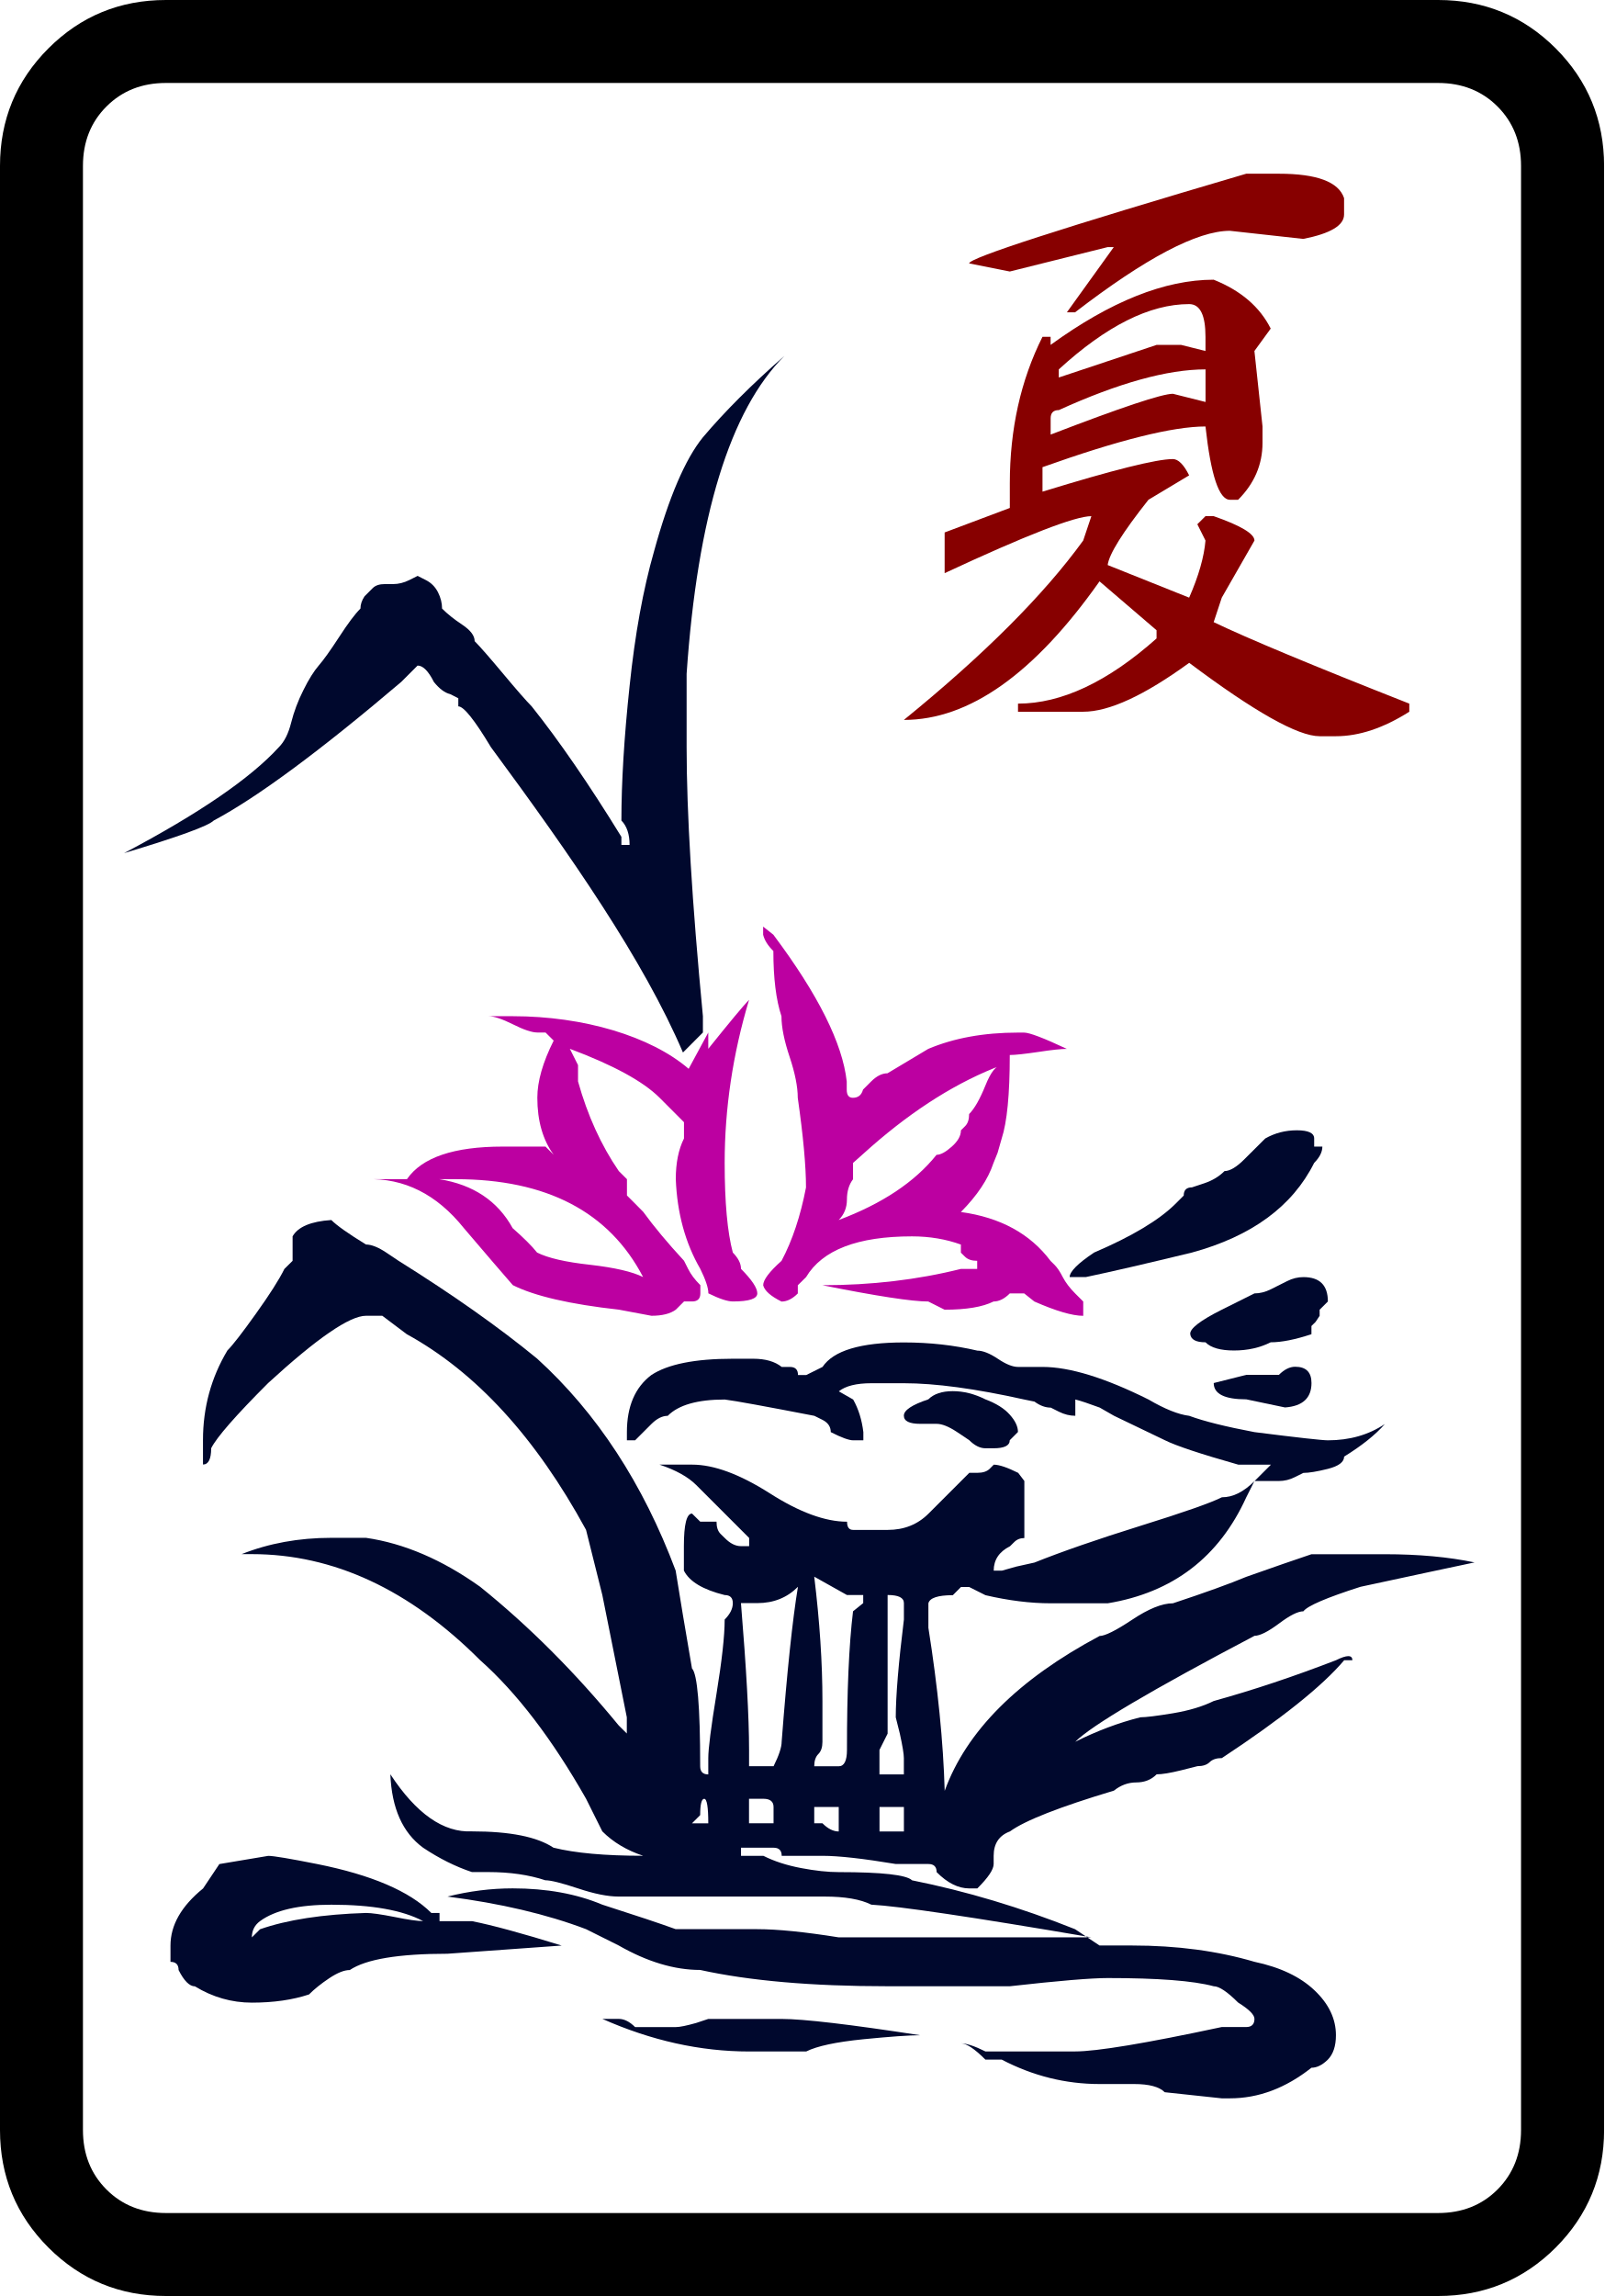
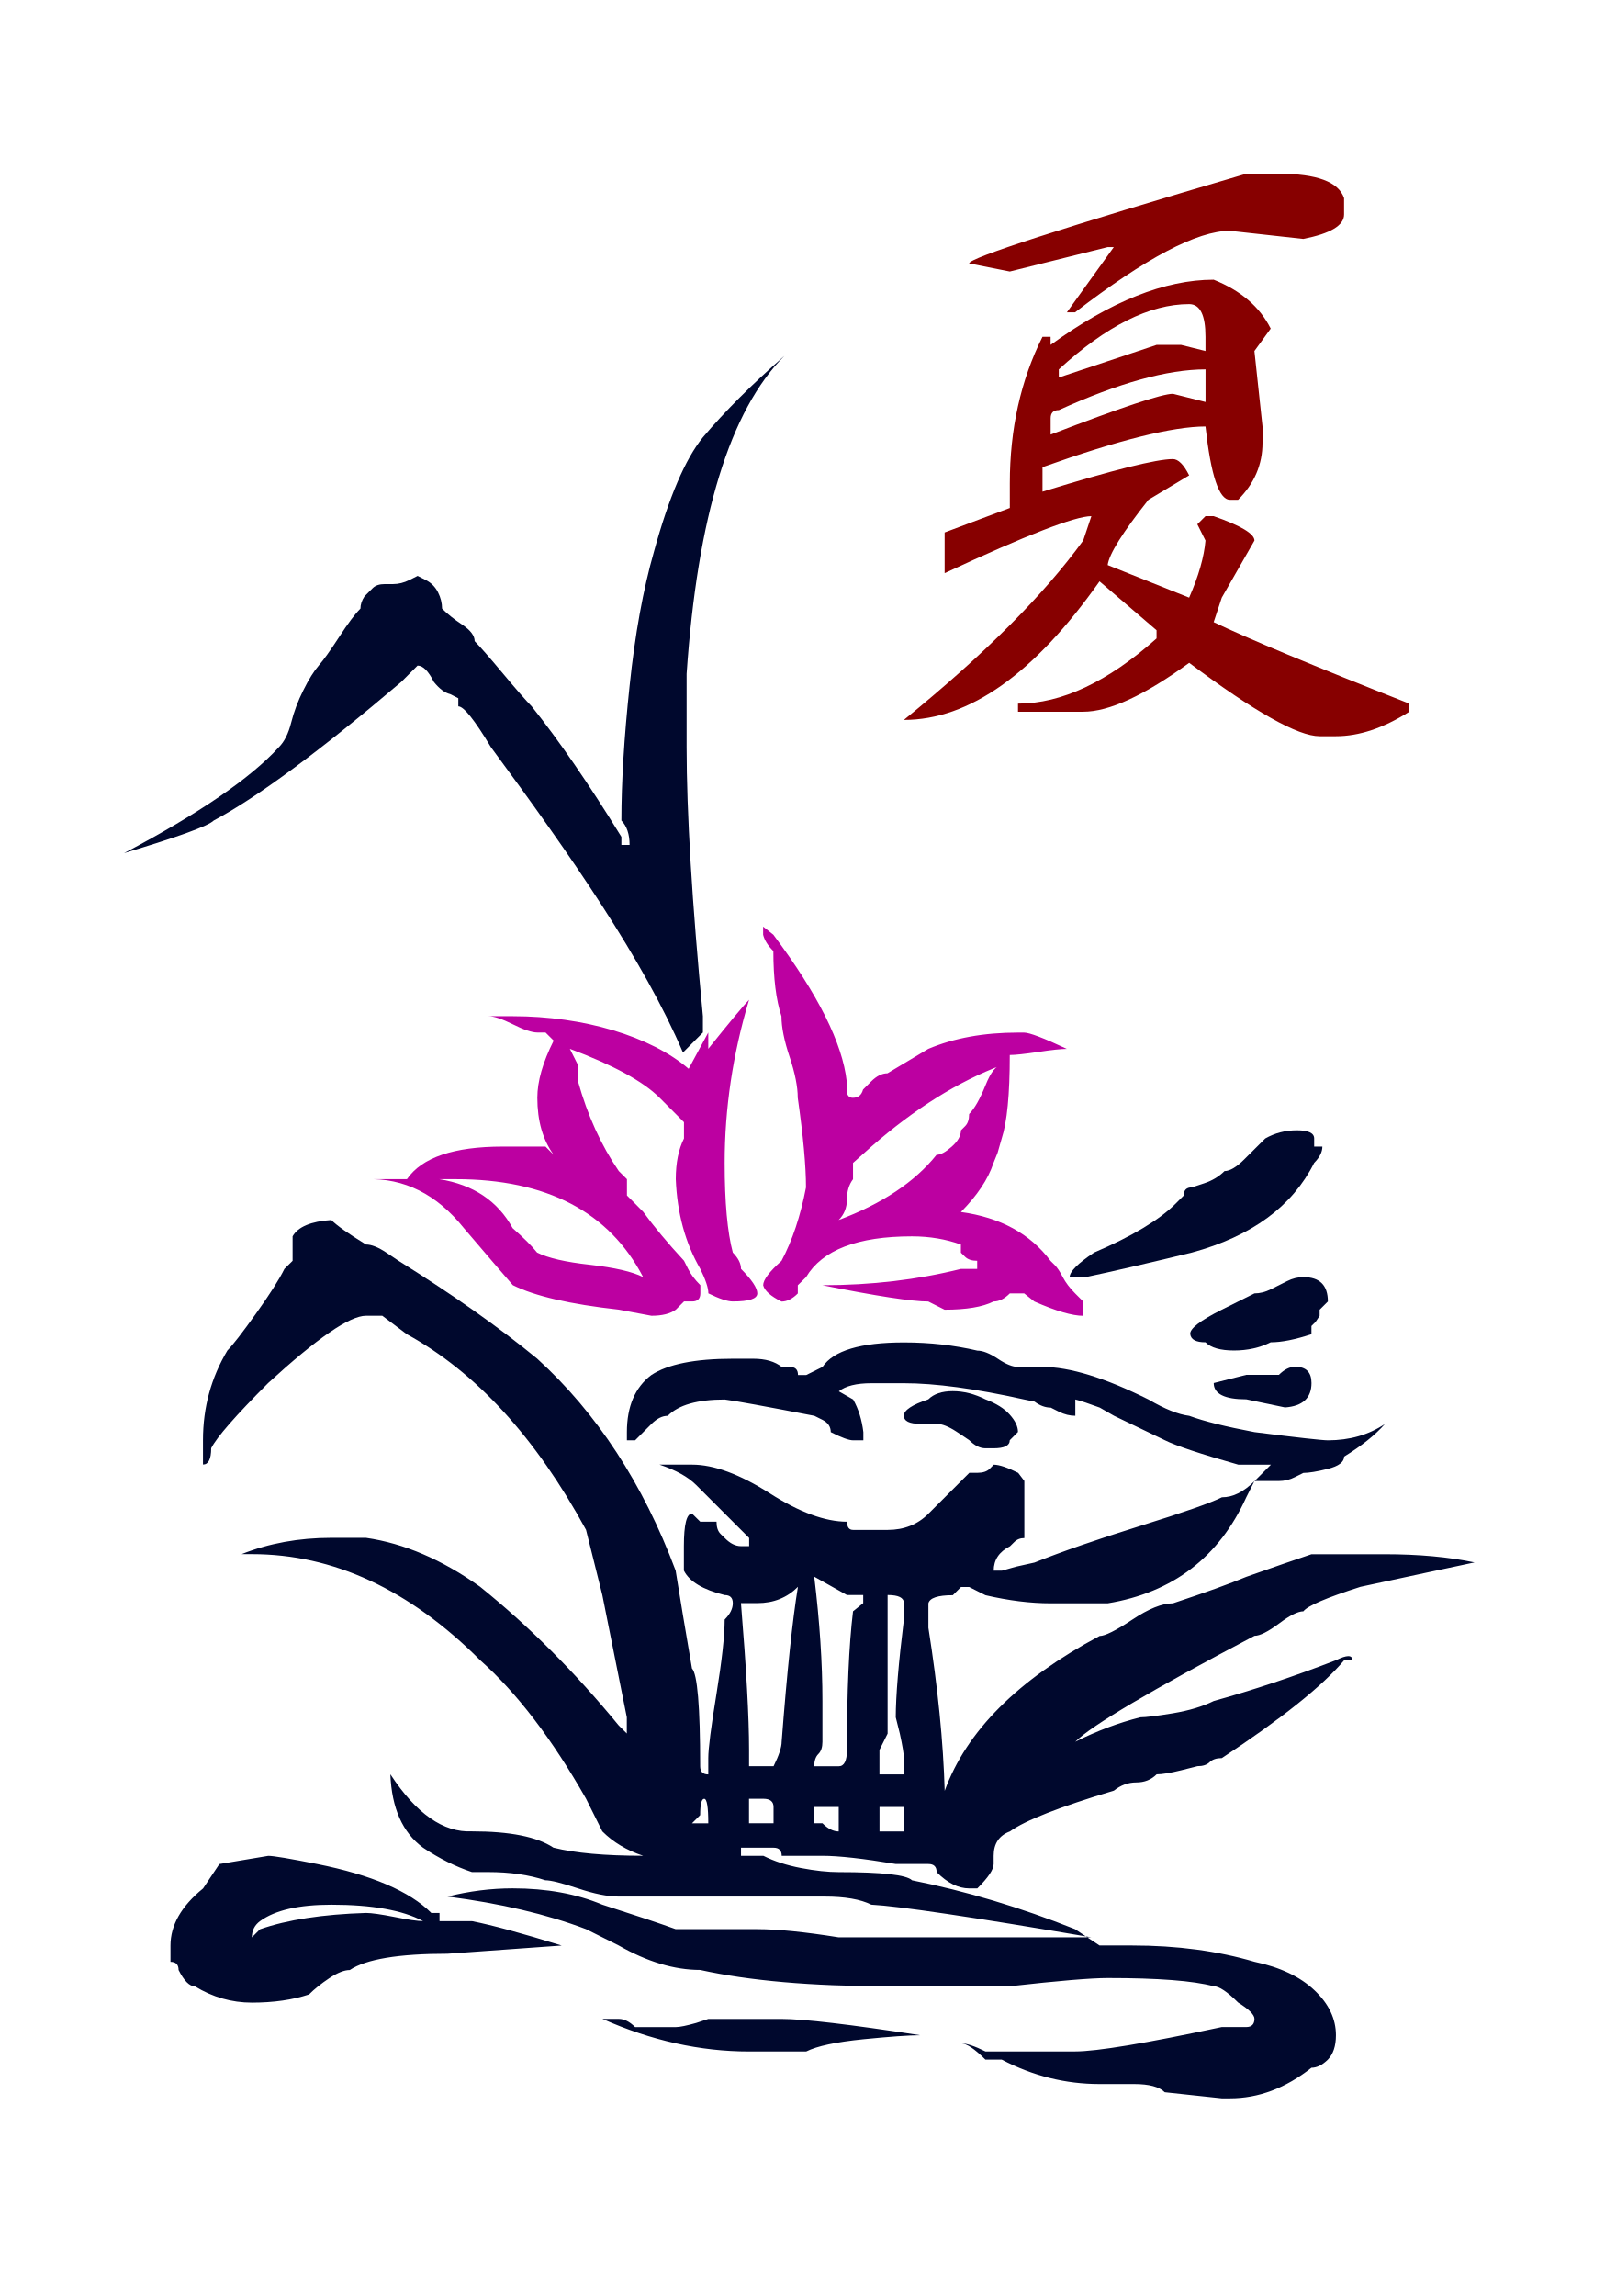
<svg xmlns="http://www.w3.org/2000/svg" version="1.1" id="图层_1" x="0px" y="0px" width="139.764" height="200" viewBox="0 0 139.764 200" enable-background="new 0 0 714 341" xml:space="preserve">
  <defs id="defs619" />
  <g transform="matrix(4.033152,0,0,4.033152,-2057.666,-882.0908)" id="g2028">
-     <path id="path554" d="m 510.188,222.294 c 0,-0.994 0.349,-1.842 1.046,-2.539 0.696,-0.696 1.543,-1.045 2.539,-1.045 h 27.483 c 0.995,0 1.843,0.349 2.54,1.045 0.695,0.697 1.045,1.545 1.045,2.539 v 42.42 c 0,0.995 -0.35,1.842 -1.045,2.539 -0.697,0.696 -1.545,1.046 -2.54,1.046 h -27.483 c -0.996,0 -1.843,-0.35 -2.539,-1.046 -0.697,-0.697 -1.046,-1.544 -1.046,-2.539 m 1.792,0 c 0,0.518 0.169,0.945 0.508,1.285 0.338,0.338 0.766,0.508 1.284,0.508 h 27.483 c 0.518,0 0.946,-0.17 1.284,-0.508 0.338,-0.34 0.508,-0.768 0.508,-1.285 v -42.42 c 0,-0.518 -0.17,-0.945 -0.508,-1.284 -0.338,-0.338 -0.767,-0.508 -1.284,-0.508 h -27.483 c -0.519,0 -0.946,0.17 -1.284,0.508 -0.339,0.339 -0.508,0.767 -0.508,1.284" />
    <path style="fill:#bc00a1" id="path556" d="m 525.489,241.01 v 0.352 c 0.471,-0.587 0.764,-0.939 0.881,-1.058 -0.352,1.174 -0.527,2.349 -0.527,3.522 0,0.852 0.059,1.497 0.176,1.937 0.116,0.118 0.177,0.235 0.177,0.352 0.233,0.235 0.352,0.412 0.352,0.529 0,0.117 -0.177,0.175 -0.528,0.175 -0.117,0 -0.294,-0.059 -0.529,-0.175 0,-0.117 -0.059,-0.294 -0.175,-0.529 -0.323,-0.557 -0.5,-1.202 -0.529,-1.937 0,-0.352 0.059,-0.644 0.177,-0.879 v -0.352 l -0.528,-0.529 c -0.353,-0.352 -0.998,-0.704 -1.938,-1.056 l 0.177,0.352 v 0.352 c 0.205,0.733 0.498,1.379 0.881,1.937 l 0.088,0.087 0.088,0.088 v 0.352 l 0.177,0.177 0.175,0.177 c 0.235,0.323 0.529,0.675 0.881,1.056 l 0.088,0.175 c 0.059,0.118 0.146,0.235 0.265,0.352 v 0.177 c 0,0.117 -0.061,0.175 -0.177,0.175 h -0.176 l -0.177,0.177 c -0.117,0.087 -0.294,0.132 -0.527,0.132 l -0.704,-0.132 c -1.058,-0.117 -1.82,-0.294 -2.29,-0.529 -0.205,-0.234 -0.557,-0.645 -1.057,-1.231 -0.587,-0.733 -1.291,-1.085 -2.112,-1.058 h 0.176 0.089 0.176 0.264 0.176 c 0.322,-0.469 1.013,-0.704 2.069,-0.704 h 0.748 0.177 l 0.176,0.177 c -0.235,-0.323 -0.353,-0.733 -0.353,-1.233 0,-0.352 0.117,-0.763 0.353,-1.233 l -0.176,-0.175 h -0.177 c -0.116,0 -0.294,-0.059 -0.528,-0.177 -0.235,-0.117 -0.411,-0.175 -0.527,-0.175 h 0.527 c 1.526,0 2.977,0.432 3.797,1.136 m -0.984,4.498 c -0.733,-1.408 -2.084,-2.114 -4.049,-2.114 h -0.353 c 0.733,0.118 1.261,0.47 1.584,1.058 0.234,0.205 0.412,0.381 0.528,0.527 0.235,0.118 0.616,0.206 1.146,0.264 0.528,0.061 0.909,0.148 1.144,0.265 z m 9.333,0.353 0.175,0.175 v 0.309 c -0.235,0 -0.587,-0.103 -1.056,-0.309 l -0.22,-0.175 h -0.133 -0.177 c -0.116,0.117 -0.234,0.175 -0.352,0.175 -0.235,0.118 -0.588,0.177 -1.057,0.177 l -0.175,-0.088 -0.177,-0.089 c -0.353,0 -1.116,-0.117 -2.289,-0.352 1.056,0 2.054,-0.117 2.993,-0.352 h 0.352 v -0.175 c -0.116,0 -0.204,-0.029 -0.264,-0.089 l -0.088,-0.087 v -0.175 c -0.323,-0.117 -0.675,-0.177 -1.057,-0.177 -1.174,0 -1.937,0.293 -2.288,0.881 l -0.178,0.175 v 0.177 c -0.116,0.117 -0.234,0.175 -0.352,0.175 -0.235,-0.117 -0.367,-0.234 -0.396,-0.352 0,-0.117 0.133,-0.292 0.396,-0.527 0.235,-0.441 0.41,-0.969 0.529,-1.585 0,-0.469 -0.061,-1.115 -0.178,-1.937 0,-0.235 -0.058,-0.529 -0.175,-0.881 -0.118,-0.352 -0.177,-0.644 -0.177,-0.879 -0.117,-0.354 -0.175,-0.822 -0.175,-1.41 -0.119,-0.117 -0.192,-0.233 -0.221,-0.352 v -0.175 l 0.221,0.175 c 0.968,1.292 1.495,2.349 1.585,3.17 v 0.175 c 0,0.118 0.043,0.177 0.132,0.177 0.116,0 0.188,-0.059 0.22,-0.177 l 0.175,-0.175 c 0.117,-0.117 0.235,-0.177 0.353,-0.177 l 0.881,-0.527 c 0.557,-0.235 1.203,-0.352 1.937,-0.352 h 0.133 c 0.116,0 0.424,0.117 0.924,0.352 -0.117,0 -0.323,0.021 -0.616,0.066 -0.294,0.043 -0.498,0.066 -0.617,0.066 0,0.852 -0.059,1.453 -0.175,1.805 l -0.088,0.308 -0.089,0.22 c -0.117,0.352 -0.353,0.704 -0.704,1.058 0.852,0.117 1.497,0.469 1.937,1.056 l 0.088,0.087 c 0.059,0.06 0.117,0.147 0.177,0.265 0.06,0.114 0.148,0.232 0.266,0.35 m -4.798,-2.466 c -0.089,0.118 -0.132,0.264 -0.132,0.441 0,0.175 -0.061,0.323 -0.178,0.44 0.939,-0.352 1.644,-0.821 2.114,-1.408 0.088,0 0.196,-0.059 0.329,-0.177 0.132,-0.117 0.198,-0.234 0.198,-0.352 l 0.088,-0.088 c 0.06,-0.058 0.089,-0.146 0.089,-0.264 0.117,-0.117 0.233,-0.323 0.352,-0.617 0.117,-0.292 0.234,-0.439 0.353,-0.439 -0.939,0.352 -1.879,0.939 -2.818,1.76 l -0.395,0.352 z" />
    <path style="fill:#00082d" id="path558" d="m 519.68,260.203 h 0.439 0.265 c 0.44,0.087 1.086,0.263 1.938,0.527 l -2.466,0.177 c -1.057,0 -1.761,0.117 -2.112,0.352 -0.118,0 -0.265,0.058 -0.441,0.175 -0.175,0.117 -0.323,0.235 -0.439,0.352 -0.353,0.117 -0.765,0.177 -1.233,0.177 -0.439,0 -0.852,-0.119 -1.232,-0.352 -0.117,0 -0.235,-0.119 -0.353,-0.352 0,-0.117 -0.058,-0.177 -0.175,-0.177 v -0.175 -0.177 c 0,-0.44 0.233,-0.85 0.704,-1.233 l 0.352,-0.527 1.057,-0.177 c 0.116,0 0.469,0.06 1.058,0.177 1.173,0.235 1.995,0.587 2.464,1.056 h 0.177 v 0.177 z m 18.84,-7.925 h 1.585 c 0.732,0 1.379,0.06 1.937,0.177 -0.558,0.117 -1.379,0.294 -2.464,0.527 -0.735,0.235 -1.146,0.412 -1.233,0.529 -0.118,0 -0.293,0.088 -0.528,0.265 -0.235,0.175 -0.411,0.264 -0.527,0.264 -2.23,1.173 -3.522,1.937 -3.874,2.289 0.469,-0.235 0.938,-0.411 1.408,-0.529 0.116,0 0.352,-0.029 0.704,-0.087 0.352,-0.059 0.646,-0.148 0.881,-0.265 0.85,-0.235 1.73,-0.529 2.641,-0.881 0.235,-0.117 0.353,-0.117 0.353,0 h -0.176 c -0.471,0.558 -1.352,1.262 -2.643,2.114 -0.117,0 -0.204,0.029 -0.263,0.087 -0.06,0.059 -0.147,0.088 -0.265,0.088 l -0.352,0.089 c -0.235,0.058 -0.412,0.087 -0.529,0.087 -0.116,0.117 -0.264,0.175 -0.439,0.175 -0.177,0 -0.338,0.06 -0.484,0.177 -1.174,0.352 -1.923,0.646 -2.246,0.881 -0.234,0.087 -0.352,0.263 -0.352,0.527 v 0.177 c 0,0.117 -0.117,0.293 -0.353,0.527 h -0.175 c -0.235,0 -0.471,-0.117 -0.704,-0.352 0,-0.117 -0.06,-0.175 -0.177,-0.175 h -0.704 c -0.704,-0.117 -1.233,-0.177 -1.585,-0.177 h -0.704 -0.177 c 0,-0.117 -0.059,-0.175 -0.175,-0.175 h -0.704 v 0.175 h 0.483 c 0.234,0.118 0.506,0.206 0.813,0.264 0.31,0.059 0.58,0.088 0.814,0.088 0.939,0 1.467,0.06 1.585,0.177 1.173,0.235 2.348,0.587 3.522,1.056 l 0.265,0.177 0.263,0.175 h 0.705 c 0.969,0 1.848,0.118 2.642,0.352 0.557,0.118 0.989,0.323 1.297,0.616 0.31,0.293 0.463,0.617 0.463,0.969 0,0.235 -0.059,0.41 -0.175,0.528 -0.119,0.117 -0.237,0.175 -0.354,0.175 -0.557,0.441 -1.145,0.661 -1.761,0.661 h -0.177 l -1.231,-0.132 c -0.118,-0.118 -0.338,-0.177 -0.661,-0.177 h -0.748 c -0.733,0 -1.438,-0.175 -2.112,-0.527 h -0.353 c -0.234,-0.235 -0.412,-0.352 -0.528,-0.352 0.116,0 0.294,0.058 0.528,0.175 h 0.704 1.233 c 0.469,0 1.524,-0.175 3.168,-0.527 h 0.177 0.353 c 0.116,0 0.177,-0.06 0.177,-0.177 0,-0.088 -0.118,-0.206 -0.353,-0.352 -0.235,-0.235 -0.412,-0.352 -0.528,-0.352 -0.44,-0.119 -1.204,-0.177 -2.289,-0.177 -0.353,0 -1.057,0.058 -2.114,0.177 h -2.641 c -1.644,0 -2.993,-0.119 -4.049,-0.352 -0.559,0 -1.146,-0.177 -1.761,-0.529 l -0.705,-0.352 c -0.852,-0.323 -1.849,-0.557 -2.993,-0.704 0.469,-0.117 0.939,-0.177 1.408,-0.177 0.733,0 1.38,0.118 1.937,0.352 0.733,0.235 1.263,0.412 1.585,0.529 h 1.762 c 0.439,0 1.027,0.06 1.76,0.177 h 5.459 c -2.582,-0.441 -4.167,-0.675 -4.755,-0.706 -0.234,-0.117 -0.571,-0.175 -1.011,-0.175 h -0.926 -1.585 -1.936 c -0.236,0 -0.528,-0.059 -0.881,-0.177 -0.352,-0.117 -0.587,-0.175 -0.704,-0.175 -0.352,-0.117 -0.764,-0.177 -1.232,-0.177 h -0.353 c -0.352,-0.117 -0.704,-0.292 -1.056,-0.527 -0.441,-0.323 -0.677,-0.852 -0.706,-1.585 0.559,0.852 1.146,1.262 1.762,1.233 0.821,0 1.408,0.117 1.761,0.352 0.469,0.117 1.114,0.175 1.937,0.175 -0.352,-0.117 -0.646,-0.292 -0.881,-0.527 -0.116,-0.235 -0.235,-0.471 -0.352,-0.706 -0.733,-1.29 -1.496,-2.289 -2.289,-2.993 -1.525,-1.525 -3.169,-2.289 -4.931,-2.289 h -0.22 c 0.588,-0.233 1.233,-0.352 1.938,-0.352 h 0.748 c 0.821,0.119 1.644,0.471 2.465,1.056 1.058,0.852 2.054,1.85 2.994,2.995 l 0.176,0.175 v -0.175 -0.175 c -0.235,-1.173 -0.412,-2.054 -0.529,-2.641 l -0.352,-1.408 c -1.086,-1.995 -2.377,-3.405 -3.874,-4.226 l -0.527,-0.397 h -0.353 c -0.352,0 -1.056,0.484 -2.113,1.453 -0.704,0.704 -1.114,1.174 -1.231,1.408 0,0.235 -0.06,0.352 -0.177,0.352 v -0.175 -0.352 c 0,-0.706 0.177,-1.35 0.528,-1.937 0.117,-0.117 0.321,-0.381 0.615,-0.793 0.294,-0.411 0.5,-0.733 0.616,-0.968 l 0.177,-0.175 v -0.177 -0.352 c 0.117,-0.205 0.396,-0.323 0.837,-0.352 0.116,0.118 0.365,0.293 0.748,0.529 0.117,0 0.265,0.058 0.44,0.175 l 0.264,0.177 c 1.173,0.733 2.171,1.437 2.993,2.112 1.292,1.175 2.289,2.701 2.993,4.578 0.089,0.558 0.206,1.262 0.353,2.114 0.116,0.117 0.177,0.821 0.177,2.112 0,0.118 0.058,0.177 0.175,0.177 v -0.352 c 0,-0.206 0.059,-0.667 0.177,-1.387 0.117,-0.719 0.177,-1.254 0.177,-1.606 0.117,-0.118 0.176,-0.235 0.176,-0.354 0,-0.117 -0.059,-0.175 -0.176,-0.175 -0.471,-0.117 -0.764,-0.293 -0.881,-0.529 v -0.527 c 0,-0.469 0.059,-0.704 0.176,-0.704 l 0.177,0.175 h 0.175 0.177 c 0,0.119 0.029,0.206 0.088,0.265 l 0.089,0.087 c 0.117,0.119 0.233,0.177 0.353,0.177 h 0.175 v -0.177 l -0.527,-0.527 c -0.235,-0.235 -0.441,-0.441 -0.616,-0.616 -0.177,-0.177 -0.441,-0.323 -0.793,-0.441 h 0.704 c 0.47,0 1.026,0.206 1.674,0.617 0.644,0.412 1.202,0.616 1.673,0.616 0,0.119 0.043,0.177 0.132,0.177 h 0.22 0.527 c 0.352,0 0.646,-0.117 0.881,-0.352 l 0.881,-0.881 h 0.175 c 0.117,0 0.206,-0.029 0.265,-0.087 l 0.088,-0.089 c 0.117,0 0.293,0.06 0.528,0.177 l 0.133,0.175 v 0.177 0.484 0.572 c -0.088,0 -0.162,0.029 -0.22,0.088 l -0.09,0.089 c -0.234,0.117 -0.352,0.294 -0.352,0.527 h 0.177 l 0.308,-0.087 0.396,-0.088 c 0.587,-0.235 1.35,-0.5 2.289,-0.793 0.939,-0.292 1.524,-0.498 1.76,-0.617 0.118,0 0.235,-0.027 0.354,-0.087 0.117,-0.059 0.234,-0.146 0.353,-0.265 l 0.175,-0.175 0.177,-0.177 h -0.704 c -0.822,-0.233 -1.351,-0.41 -1.585,-0.527 l -1.101,-0.529 -0.309,-0.177 c -0.235,-0.087 -0.411,-0.146 -0.527,-0.175 v 0.175 0.177 c -0.118,0 -0.235,-0.029 -0.353,-0.087 l -0.177,-0.089 c -0.116,0 -0.235,-0.043 -0.352,-0.13 l -0.22,-0.045 c -1.057,-0.235 -1.924,-0.352 -2.599,-0.352 h -0.704 c -0.322,0 -0.558,0.058 -0.704,0.175 l 0.31,0.177 c 0.116,0.206 0.188,0.44 0.22,0.704 v 0.177 h -0.22 c -0.089,0 -0.251,-0.058 -0.484,-0.177 0,-0.117 -0.06,-0.204 -0.177,-0.264 l -0.177,-0.088 c -1.056,-0.204 -1.702,-0.323 -1.936,-0.352 -0.589,0 -0.999,0.117 -1.232,0.352 -0.119,0 -0.235,0.06 -0.353,0.177 l -0.352,0.352 h -0.177 v -0.177 c 0,-0.556 0.177,-0.968 0.528,-1.233 0.353,-0.233 0.938,-0.352 1.761,-0.352 h 0.439 c 0.265,0 0.47,0.06 0.616,0.177 h 0.177 c 0.117,0 0.175,0.058 0.175,0.175 h 0.178 l 0.352,-0.175 c 0.235,-0.352 0.821,-0.529 1.76,-0.529 0.559,0 1.086,0.06 1.585,0.177 0.117,0 0.265,0.058 0.441,0.175 0.176,0.119 0.321,0.177 0.439,0.177 h 0.529 c 0.586,0 1.348,0.235 2.289,0.704 0.352,0.206 0.644,0.323 0.879,0.352 0.323,0.119 0.793,0.235 1.41,0.352 0.938,0.119 1.466,0.177 1.585,0.177 0.469,0 0.879,-0.117 1.231,-0.352 -0.205,0.235 -0.5,0.469 -0.88,0.704 0,0.117 -0.118,0.206 -0.352,0.265 -0.237,0.059 -0.412,0.087 -0.529,0.087 l -0.177,0.088 c -0.116,0.06 -0.235,0.087 -0.352,0.087 h -0.527 l -0.177,0.352 c -0.588,1.293 -1.585,2.056 -2.993,2.289 h -1.233 c -0.439,0 -0.91,-0.059 -1.408,-0.175 l -0.352,-0.177 h -0.177 l -0.176,0.177 c -0.324,0 -0.499,0.059 -0.528,0.175 v 0.177 0.352 c 0.204,1.292 0.322,2.466 0.352,3.522 0.469,-1.292 1.585,-2.406 3.346,-3.345 0.116,0 0.352,-0.117 0.705,-0.352 0.353,-0.235 0.645,-0.354 0.88,-0.354 0.704,-0.233 1.232,-0.424 1.585,-0.572 0.586,-0.208 1.055,-0.369 1.408,-0.488 z m -22.714,8.1 c 0.586,-0.205 1.351,-0.323 2.289,-0.352 0.117,0 0.323,0.029 0.617,0.087 0.292,0.06 0.498,0.089 0.616,0.089 -0.441,-0.235 -1.101,-0.354 -1.981,-0.354 -0.704,0 -1.218,0.118 -1.541,0.354 -0.118,0.087 -0.177,0.205 -0.177,0.352 z m 9.683,1.937 h 1.585 c 0.469,0 1.468,0.117 2.994,0.352 -0.236,0 -0.646,0.029 -1.232,0.087 -0.587,0.059 -0.998,0.147 -1.232,0.264 h -1.233 c -1.056,0 -2.112,-0.235 -3.17,-0.704 h 0.354 c 0.117,0 0.233,0.058 0.353,0.177 h 0.439 0.439 c 0.089,0 0.235,-0.031 0.441,-0.089 z m 0,-3.697 c -0.117,-0.117 -0.294,-0.191 -0.527,-0.221 0.233,0.03 0.41,0.104 0.527,0.221 z m -0.175,-0.705 -0.177,0.177 h 0.177 0.175 c 0,-0.352 -0.029,-0.529 -0.088,-0.529 -0.057,0 -0.087,0.118 -0.087,0.352 z m 1.76,-1.584 c 0.117,-1.526 0.235,-2.641 0.352,-3.347 -0.234,0.235 -0.526,0.352 -0.879,0.352 h -0.352 c 0.116,1.41 0.175,2.466 0.175,3.17 v 0.177 0.175 h 0.177 0.176 0.177 c 0.116,-0.233 0.174,-0.41 0.174,-0.527 z m -0.175,1.76 v -0.352 c 0,-0.117 -0.074,-0.177 -0.221,-0.177 h -0.309 v 0.529 h 0.309 0.088 z m 1.717,-4.578 0.22,-0.177 v -0.175 h -0.352 l -0.706,-0.396 c 0.118,0.968 0.177,1.865 0.177,2.686 v 0.881 c 0,0.117 -0.029,0.205 -0.088,0.263 -0.06,0.06 -0.089,0.148 -0.089,0.265 h 0.177 0.352 c 0.117,0 0.178,-0.117 0.178,-0.352 -10e-4,-1.262 0.042,-2.261 0.131,-2.995 z m -0.309,4.578 v -0.352 h -0.175 -0.354 v 0.352 h 0.177 c 0.117,0.118 0.235,0.177 0.352,0.177 z m 1.408,-4.401 v -0.177 -0.177 c 0,-0.117 -0.116,-0.175 -0.352,-0.175 v 0.175 1.058 0.969 0.792 l -0.176,0.352 v 0.529 h 0.527 v -0.352 c 0,-0.089 -0.029,-0.265 -0.087,-0.529 l -0.088,-0.352 c 10e-4,-0.469 0.06,-1.174 0.176,-2.113 z m -0.527,4.578 h 0.527 v -0.529 h -0.527 v 0.352 z" />
    <path style="fill:#00082d" id="path560" d="m 531.125,249.814 -0.265,-0.177 c -0.177,-0.117 -0.322,-0.175 -0.439,-0.175 h -0.353 c -0.236,0 -0.354,-0.059 -0.354,-0.177 0,-0.117 0.177,-0.235 0.529,-0.352 0.117,-0.117 0.294,-0.177 0.528,-0.177 0.234,0 0.47,0.06 0.704,0.177 0.234,0.088 0.411,0.199 0.527,0.331 0.119,0.132 0.177,0.257 0.177,0.374 l -0.177,0.177 c 0,0.117 -0.116,0.175 -0.352,0.175 h -0.176 c -0.116,-0.001 -0.232,-0.059 -0.349,-0.176 z" />
    <path style="fill:#870000" id="path562" d="m 536.407,224.751 c 0.587,0.235 0.997,0.587 1.232,1.056 l -0.352,0.484 0.175,1.63 v 0.352 c 0,0.469 -0.175,0.879 -0.527,1.231 h -0.177 c -0.235,0 -0.412,-0.527 -0.528,-1.583 -0.704,0 -1.879,0.293 -3.521,0.879 v 0.352 0.177 c 1.524,-0.469 2.464,-0.704 2.816,-0.704 0.116,0 0.235,0.117 0.352,0.352 l -0.879,0.527 c -0.559,0.706 -0.852,1.175 -0.881,1.41 l 1.76,0.704 c 0.206,-0.469 0.323,-0.881 0.353,-1.233 l -0.176,-0.352 0.176,-0.175 h 0.177 c 0.587,0.204 0.881,0.381 0.881,0.527 l -0.706,1.233 -0.175,0.529 c 0.733,0.352 2.142,0.939 4.226,1.76 v 0.175 c -0.558,0.354 -1.087,0.529 -1.585,0.529 h -0.352 c -0.471,0 -1.408,-0.529 -2.818,-1.585 -0.968,0.704 -1.73,1.056 -2.289,1.056 h -0.352 -1.057 v -0.175 c 0.939,0 1.938,-0.469 2.993,-1.408 v -0.177 l -1.232,-1.056 c -1.408,1.996 -2.816,2.993 -4.227,2.993 1.732,-1.408 3.022,-2.699 3.874,-3.874 l 0.177,-0.527 c -0.352,0 -1.408,0.41 -3.17,1.231 v -0.175 -0.704 l 1.408,-0.529 v -0.529 c 0,-1.173 0.235,-2.229 0.706,-3.168 h 0.175 v 0.175 c 1.293,-0.939 2.467,-1.408 3.523,-1.408 z m 1.408,-2.289 c 0.82,0 1.291,0.175 1.409,0.527 v 0.354 c 0,0.235 -0.293,0.411 -0.881,0.527 l -1.585,-0.175 c -0.704,0 -1.82,0.587 -3.345,1.76 h -0.177 l 1.013,-1.408 h -0.132 l -2.114,0.527 -0.879,-0.175 c 0,-0.117 1.995,-0.763 5.986,-1.937 z m -4.93,5.282 v 0.352 c 1.526,-0.587 2.406,-0.881 2.642,-0.881 l 0.704,0.177 v -0.704 c -0.821,0 -1.879,0.293 -3.169,0.879 -0.119,0 -0.177,0.06 -0.177,0.177 z m 0.177,-0.881 2.112,-0.704 h 0.529 l 0.527,0.132 v -0.307 c 0,-0.471 -0.117,-0.706 -0.353,-0.706 -0.852,0 -1.789,0.47 -2.816,1.41 v 0.175 z" />
    <path style="fill:#00082d" id="path564" d="m 538.696,246.997 v 0.132 l -0.088,0.132 -0.089,0.088 v 0.177 c -0.353,0.117 -0.646,0.175 -0.88,0.175 -0.235,0.118 -0.499,0.177 -0.793,0.177 -0.294,0 -0.5,-0.059 -0.616,-0.177 -0.205,0 -0.315,-0.059 -0.329,-0.175 -0.016,-0.117 0.212,-0.294 0.681,-0.529 l 0.706,-0.352 c 0.116,0 0.233,-0.029 0.352,-0.088 0.117,-0.058 0.233,-0.117 0.353,-0.177 0.116,-0.059 0.233,-0.087 0.352,-0.087 0.353,0 0.529,0.175 0.529,0.527 z" />
    <path style="fill:#00082d" id="path566" d="m 538.167,248.229 c 0.235,0 0.353,0.117 0.353,0.352 0,0.323 -0.191,0.5 -0.572,0.527 l -0.836,-0.175 c -0.469,0 -0.704,-0.117 -0.704,-0.352 l 0.704,-0.177 h 0.704 c 0.116,-0.116 0.235,-0.175 0.351,-0.175 z" />
    <path style="fill:#00082d" id="path568" d="m 524.942,241.442 c -0.852,-1.996 -2.417,-4.248 -4.149,-6.595 -0.352,-0.587 -0.587,-0.881 -0.704,-0.881 v -0.175 l -0.175,-0.089 c -0.118,-0.028 -0.235,-0.117 -0.353,-0.263 -0.118,-0.235 -0.235,-0.354 -0.352,-0.354 l -0.354,0.354 c -1.761,1.496 -3.11,2.493 -4.05,2.993 -0.116,0.117 -0.764,0.352 -1.937,0.704 1.614,-0.852 2.729,-1.614 3.345,-2.289 0.117,-0.117 0.206,-0.293 0.265,-0.529 0.059,-0.233 0.146,-0.469 0.265,-0.704 0.116,-0.235 0.228,-0.41 0.33,-0.529 0.102,-0.117 0.249,-0.321 0.44,-0.615 0.19,-0.293 0.344,-0.5 0.462,-0.616 0,-0.089 0.029,-0.177 0.088,-0.265 l 0.177,-0.177 c 0.059,-0.059 0.146,-0.087 0.263,-0.087 h 0.177 c 0.117,0 0.235,-0.029 0.353,-0.088 l 0.177,-0.089 0.175,0.089 c 0.117,0.059 0.205,0.147 0.265,0.265 0.059,0.117 0.088,0.235 0.088,0.352 0.116,0.117 0.264,0.235 0.441,0.352 0.175,0.117 0.263,0.235 0.263,0.352 0.116,0.117 0.322,0.352 0.616,0.704 0.294,0.352 0.5,0.587 0.616,0.704 0.587,0.735 1.233,1.673 1.938,2.818 v 0.175 h 0.177 c 0,-0.233 -0.061,-0.41 -0.177,-0.527 0,-0.822 0.058,-1.791 0.177,-2.905 0.116,-1.115 0.292,-2.083 0.527,-2.905 0.322,-1.173 0.675,-1.996 1.056,-2.466 0.471,-0.557 1.058,-1.144 1.762,-1.76 -1.175,1.174 -1.879,3.463 -2.113,6.867 v 1.584 c 0,1.408 0.116,3.345 0.352,5.811 v 0.352 m 7.923,5.282 c 0,-0.117 0.175,-0.294 0.527,-0.529 0.822,-0.352 1.409,-0.704 1.762,-1.056 l 0.175,-0.175 c 0,-0.119 0.059,-0.177 0.177,-0.177 l 0.265,-0.088 c 0.175,-0.058 0.323,-0.147 0.439,-0.264 0.117,0 0.265,-0.088 0.439,-0.265 l 0.441,-0.439 c 0.205,-0.117 0.433,-0.177 0.683,-0.177 0.249,0 0.374,0.06 0.374,0.177 v 0.175 h 0.177 c 0,0.118 -0.061,0.235 -0.177,0.352 -0.471,0.941 -1.351,1.585 -2.642,1.937 -0.969,0.235 -1.732,0.412 -2.289,0.529 h -0.351" />
  </g>
</svg>
